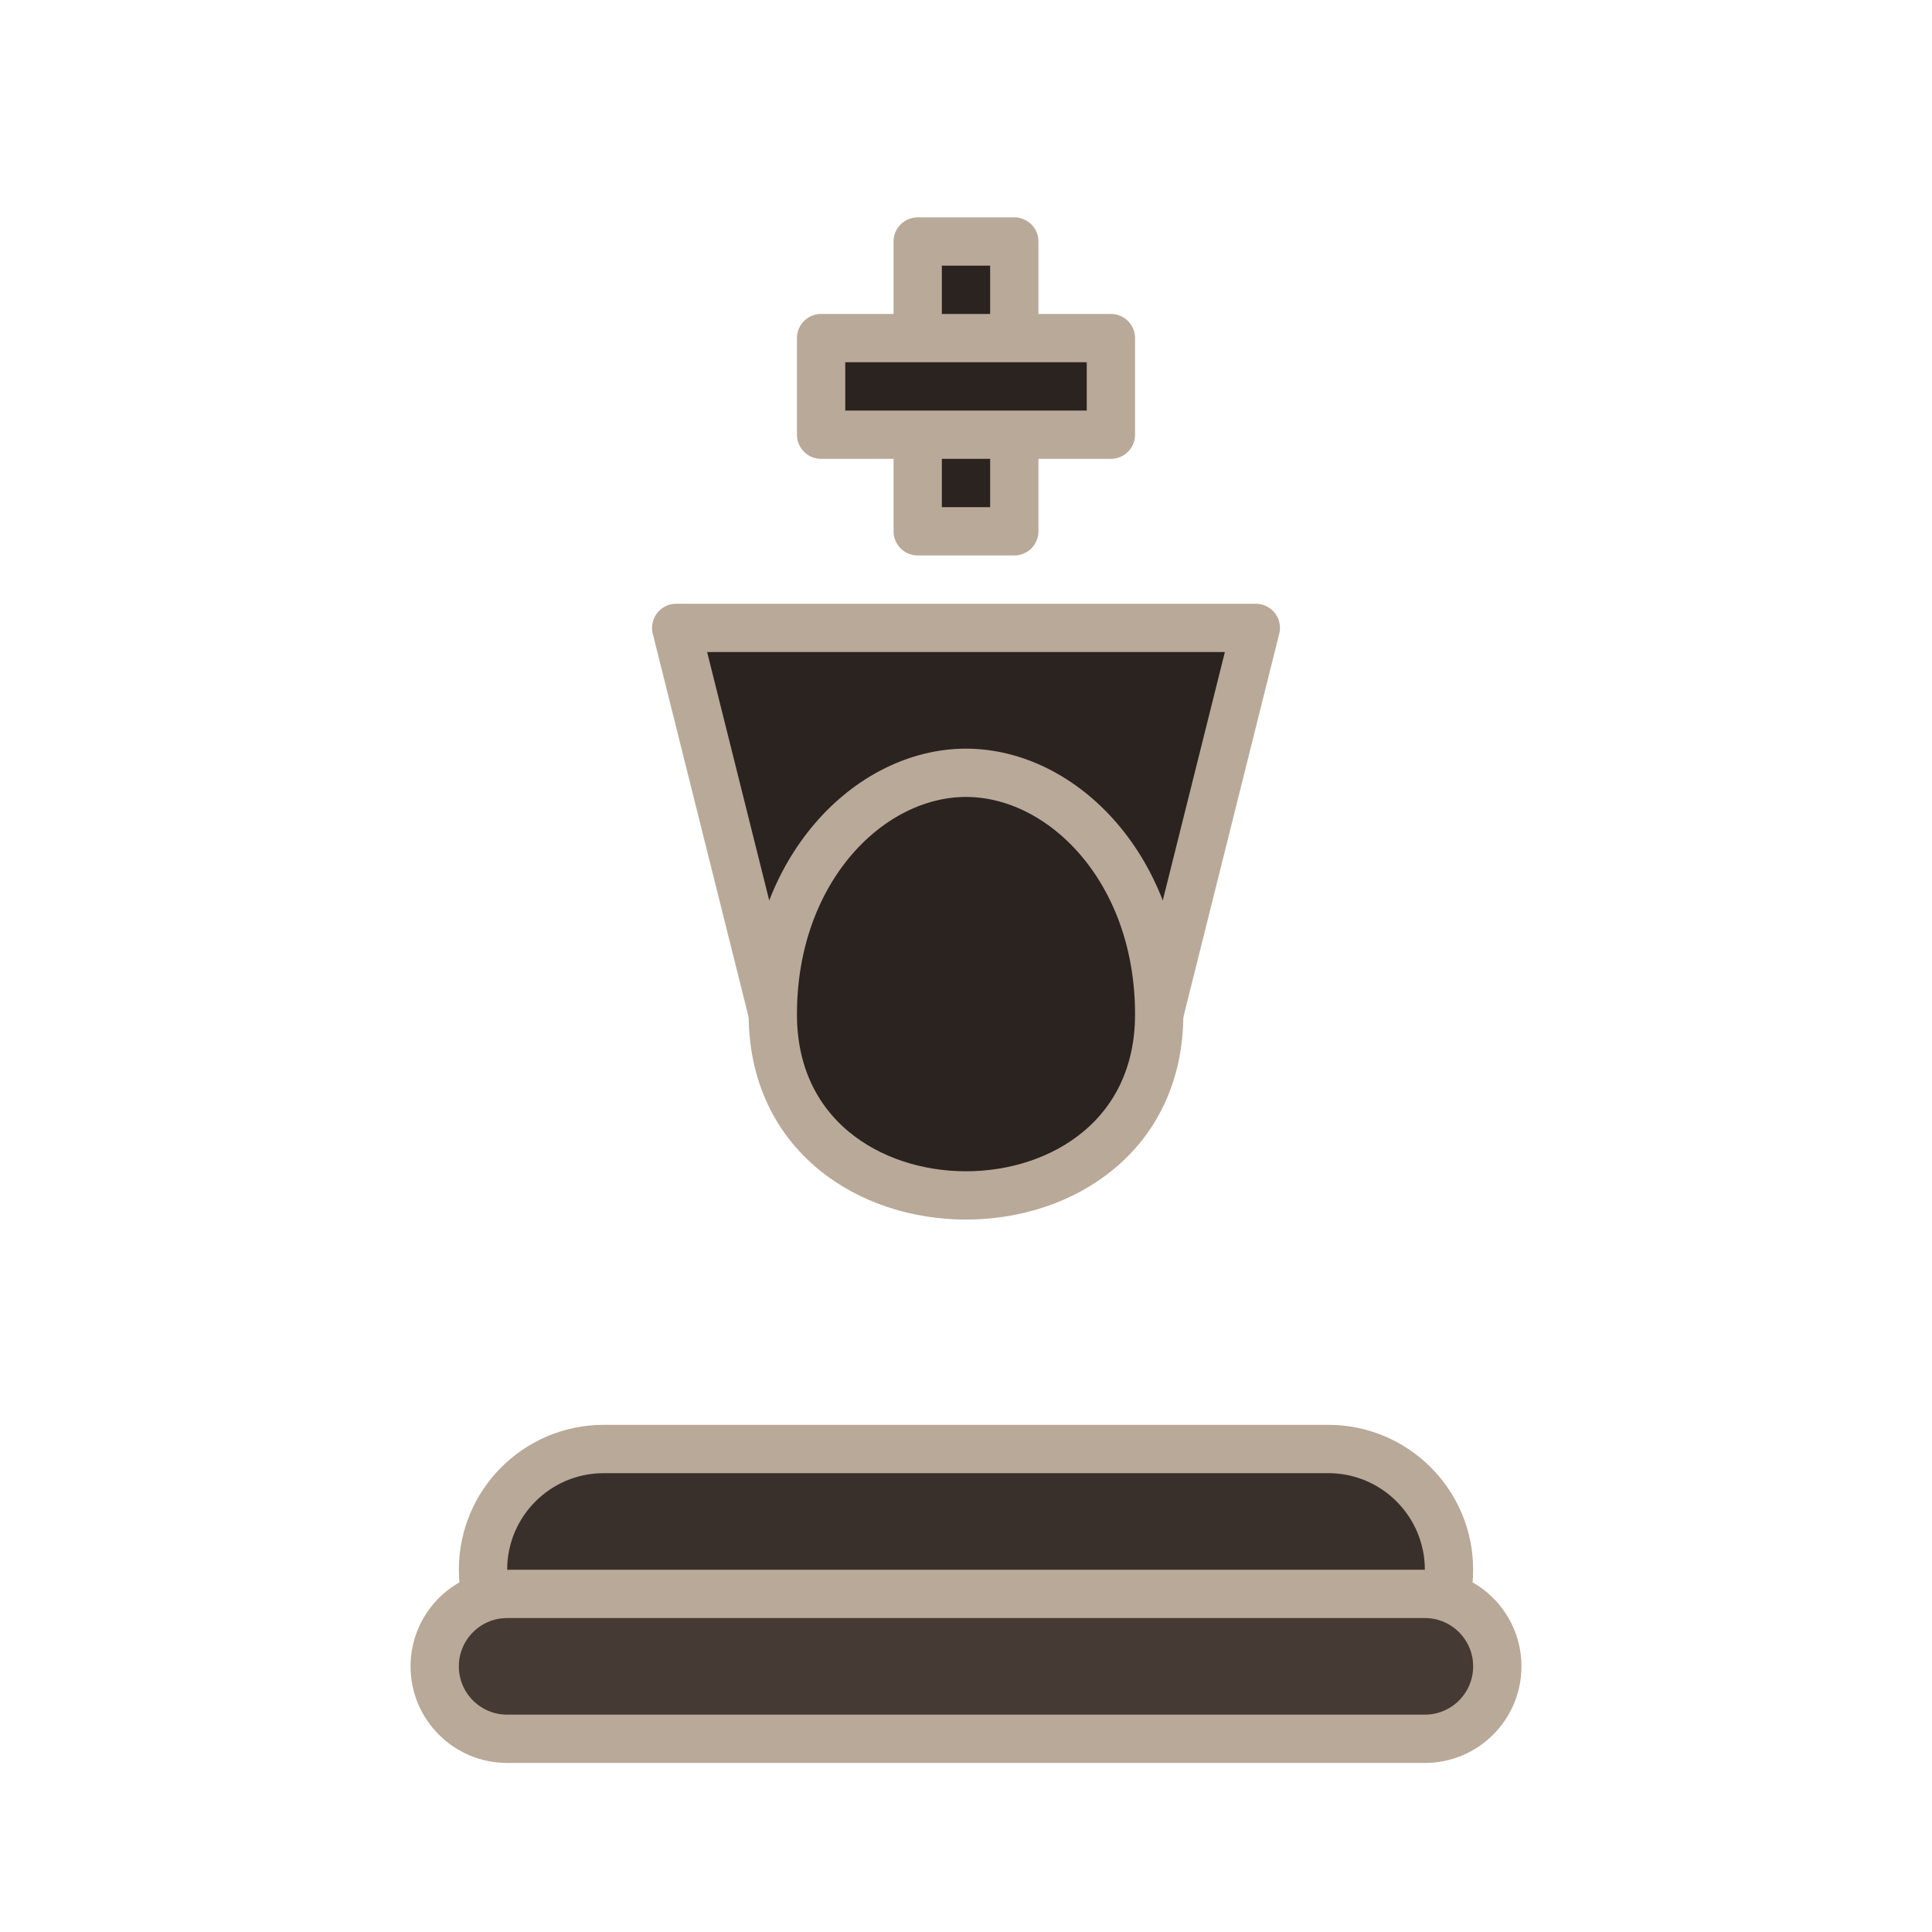
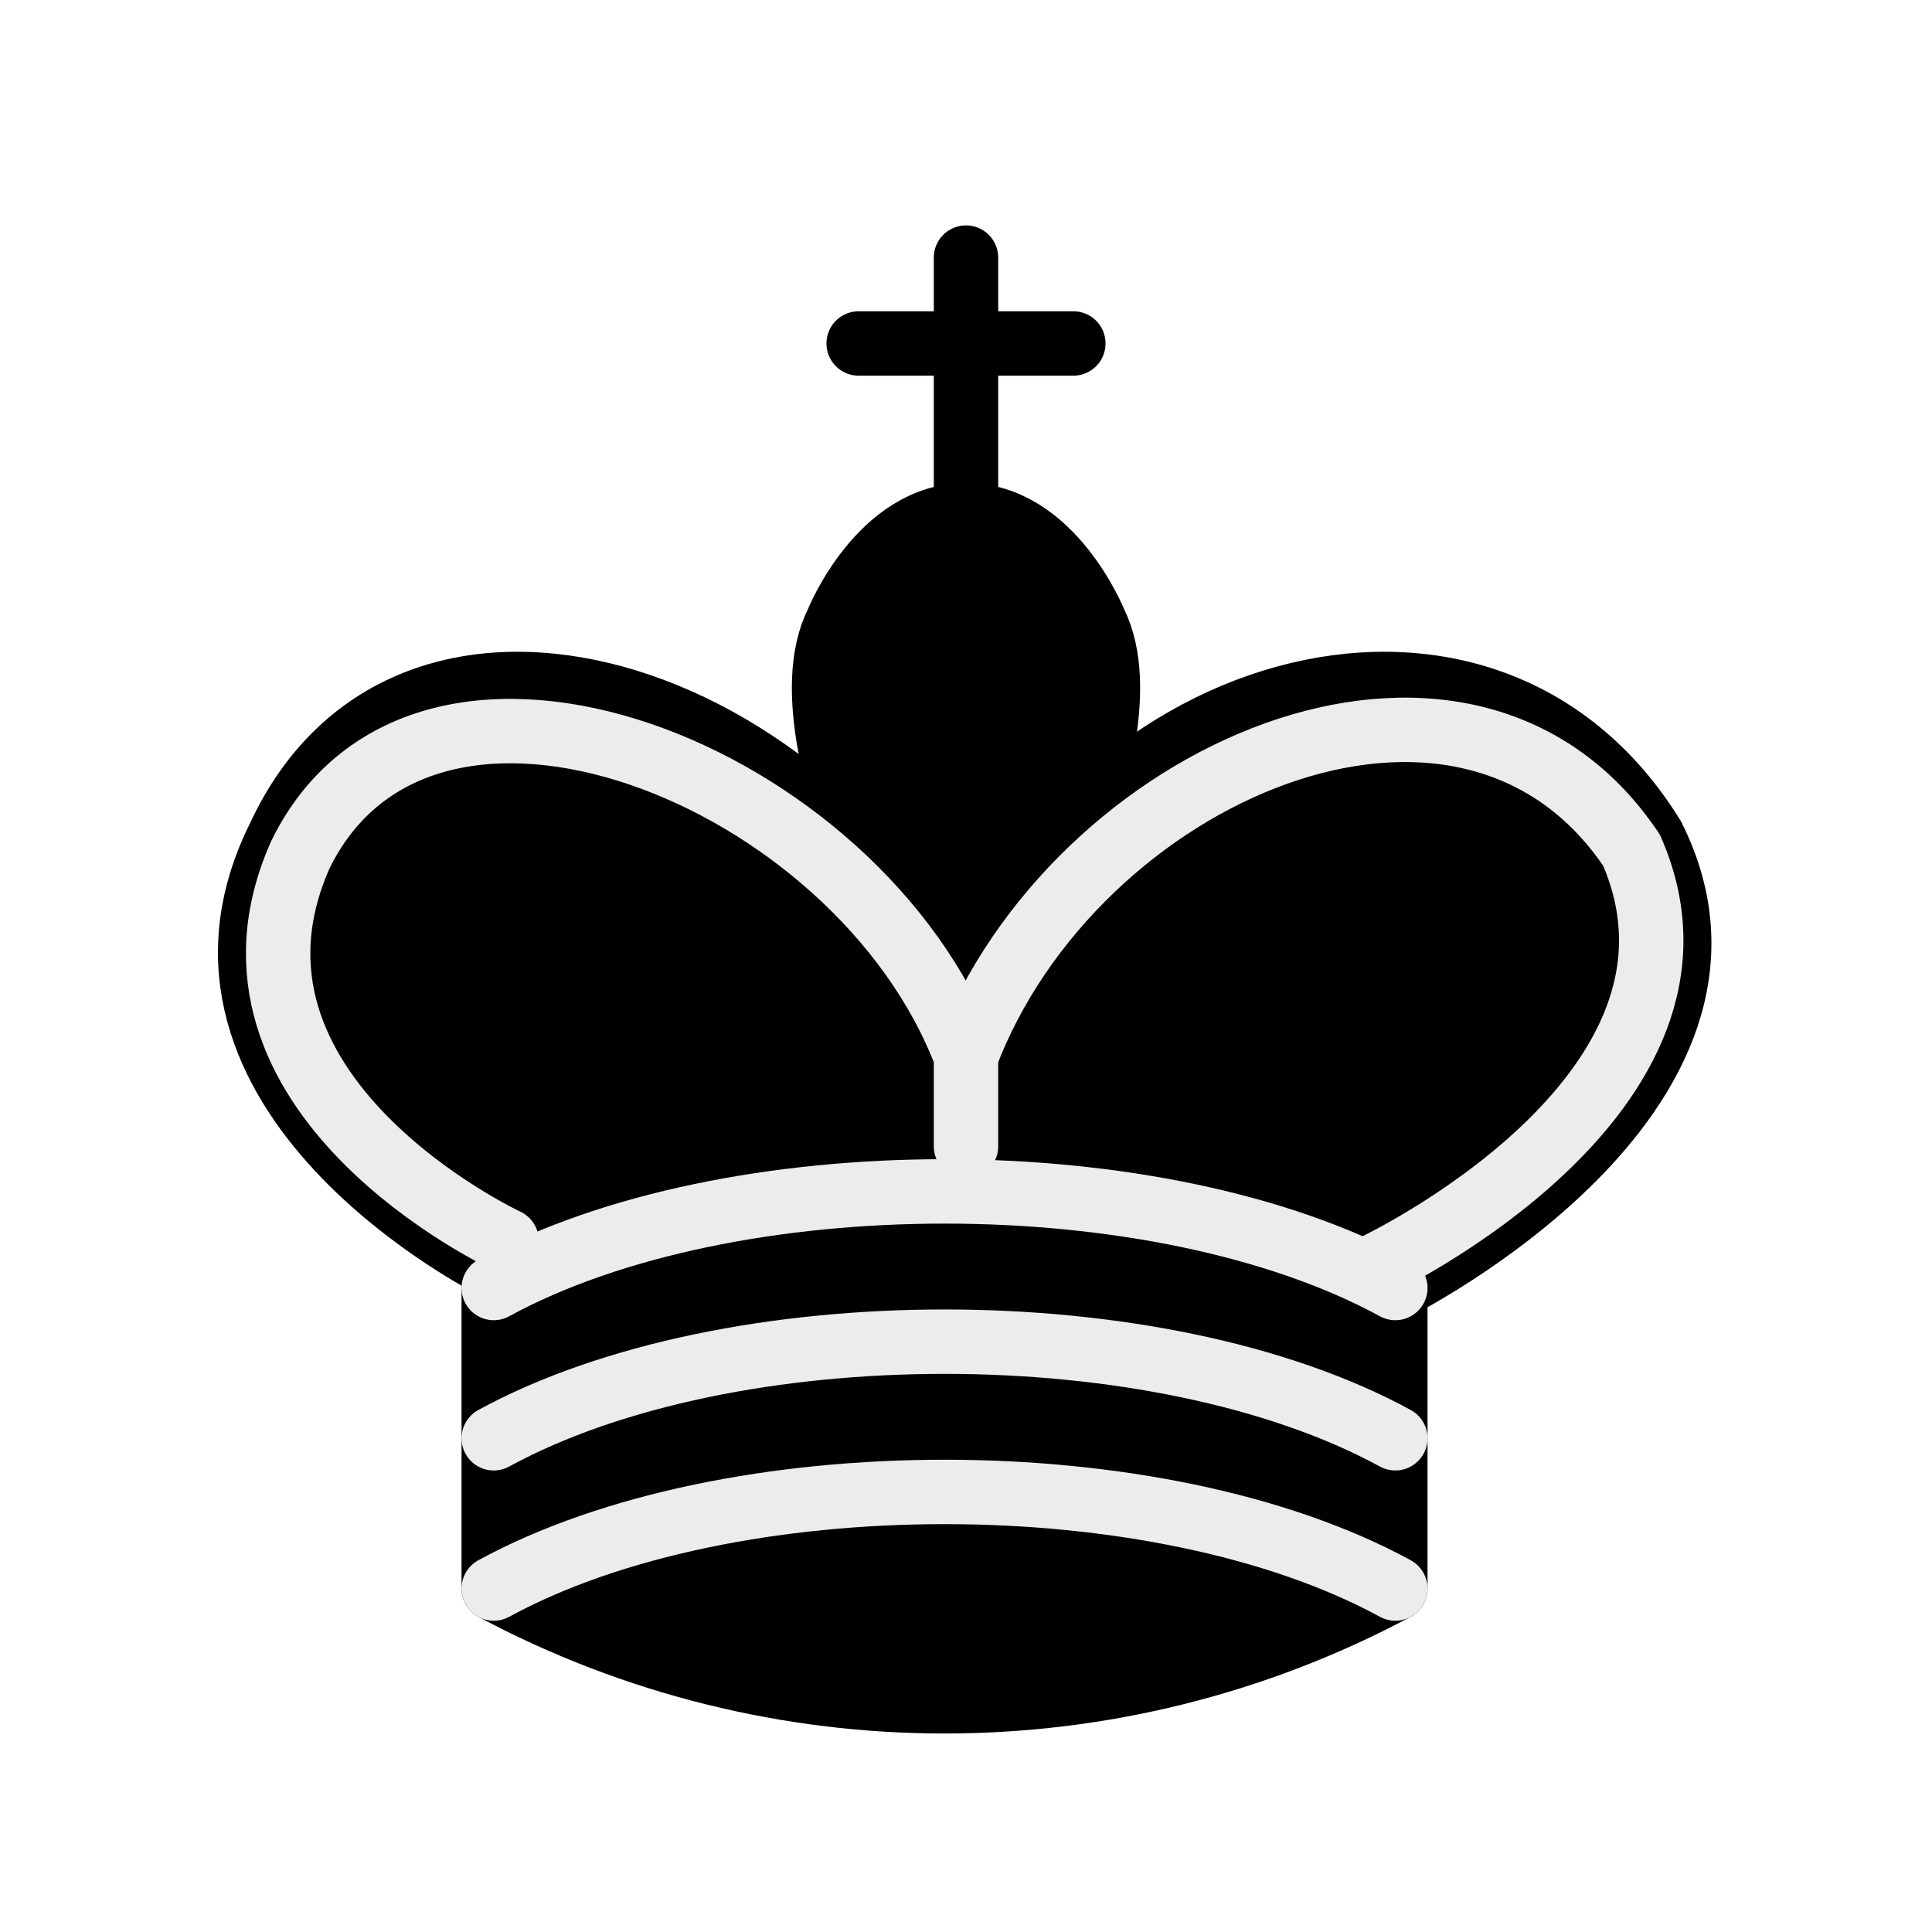
- <svg xmlns="http://www.w3.org/2000/svg" viewBox="0 0 80 80">
-   <g fill="#2b2320" stroke="#b9a999" stroke-width="2" stroke-linecap="round" stroke-linejoin="round">
-     <rect x="38" y="10" width="4" height="12" />
-     <rect x="34" y="14" width="12" height="4" />
-     <path d="M28 26 L52 26 L48 42 L32 42 Z" />
-     <path d="M32 42 C32 52 48 52 48 42 C48 36 44 32 40 32 C36 32 32 36 32 42 Z" />
-     <rect x="20" y="60" width="40" height="10" rx="5" fill="#3a302b" />
-     <rect x="18" y="66" width="44" height="6" rx="3" fill="#453a34" />
+ <svg xmlns="http://www.w3.org/2000/svg" viewBox="0 0 45 45">
+   <g fill="none" fill-rule="evenodd" stroke="#000" stroke-linecap="round" stroke-linejoin="round" stroke-width="1.5">
+     <path stroke-linejoin="miter" d="M22.5 11.6V6" />
+     <path fill="#000" stroke-linecap="butt" stroke-linejoin="miter" d="M22.5 25s4.5-7.5 3-10.5c0 0-1-2.5-3-2.5s-3 2.5-3 2.5c-1.5 3 3 10.5 3 10.5" />
+     <path fill="#000" d="M11.5 37a22.3 22.3 0 0 0 21 0v-7s9-4.5 6-10.5c-4-6.5-13.5-3.5-16 4V27v-3.5c-3.5-7.5-13-10.5-16-4-3 6 5 10 5 10z" />
+     <path stroke-linejoin="miter" d="M20 8h5" />
+     <path stroke="#ececec" d="M32 29.5s8.5-4 6-9.7C34.1 14 25 18 22.5 24.6v2.1-2.1C20 18 9.9 14 7 19.9c-2.5 5.6 4.8 9 4.8 9" />
+     <path stroke="#ececec" d="M11.5 30c5.5-3 15.5-3 21 0m-21 3.5c5.5-3 15.5-3 21 0m-21 3.5c5.5-3 15.5-3 21 0" />
  </g>
</svg>
